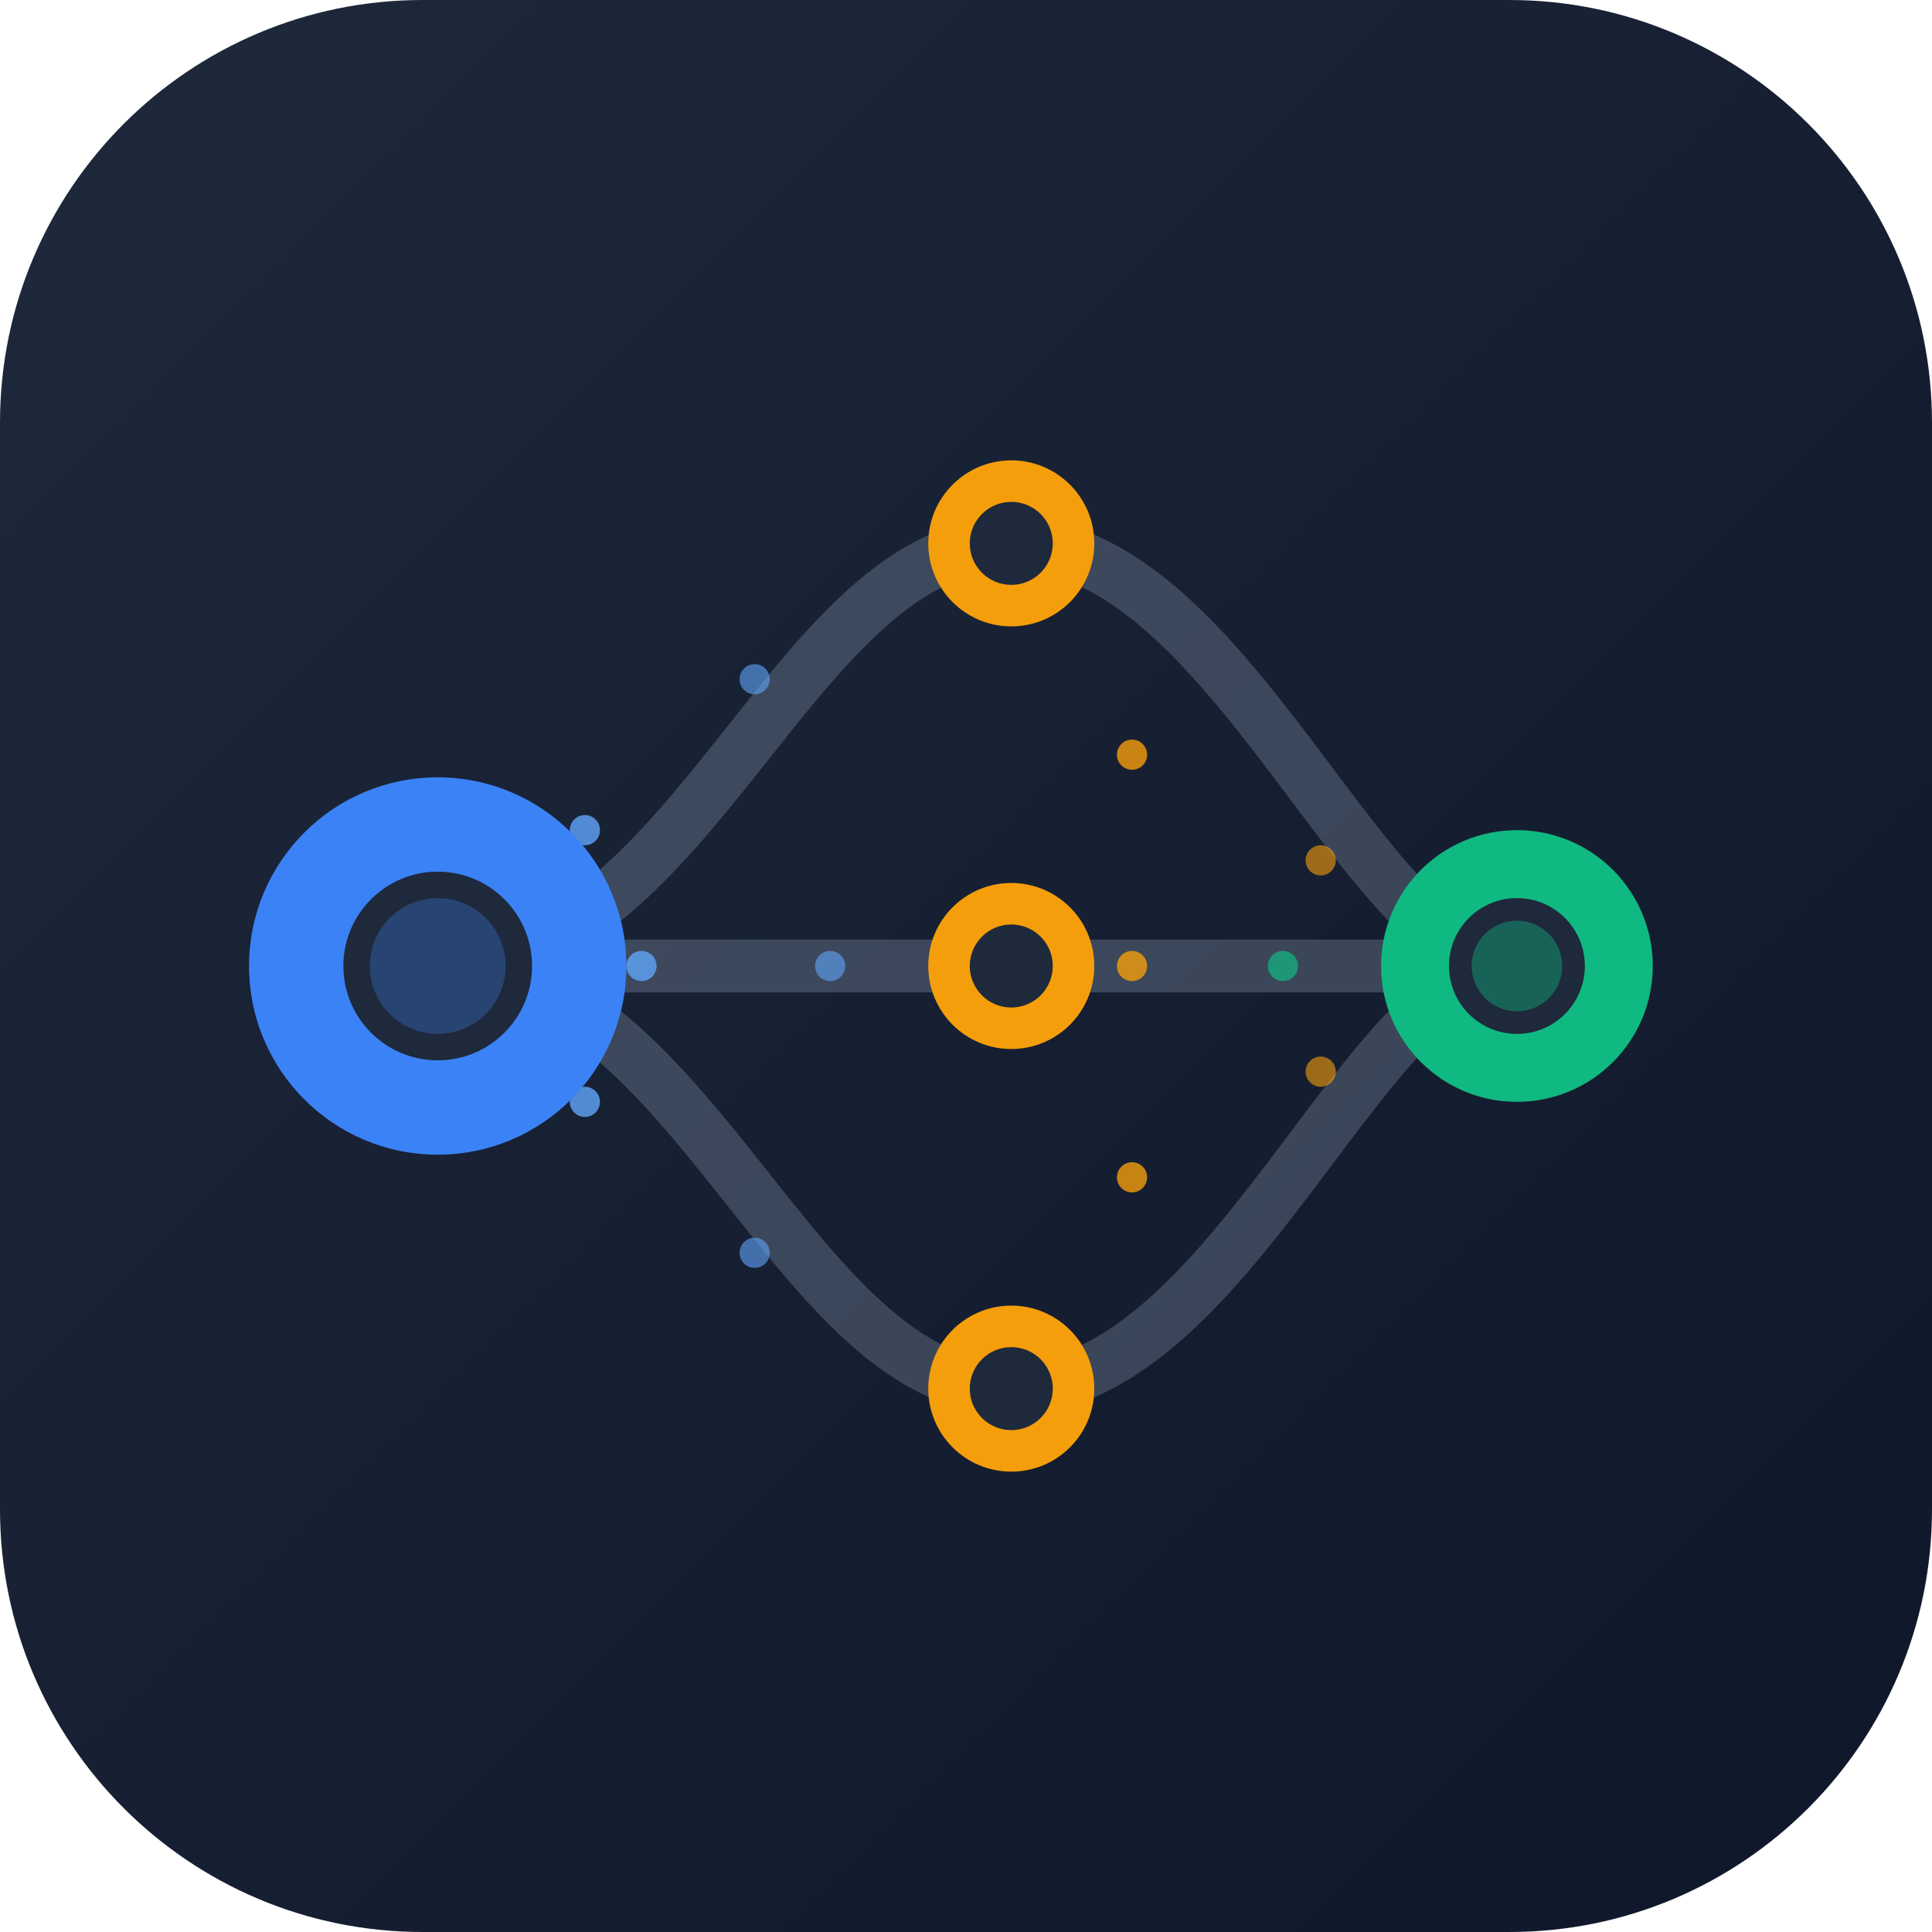
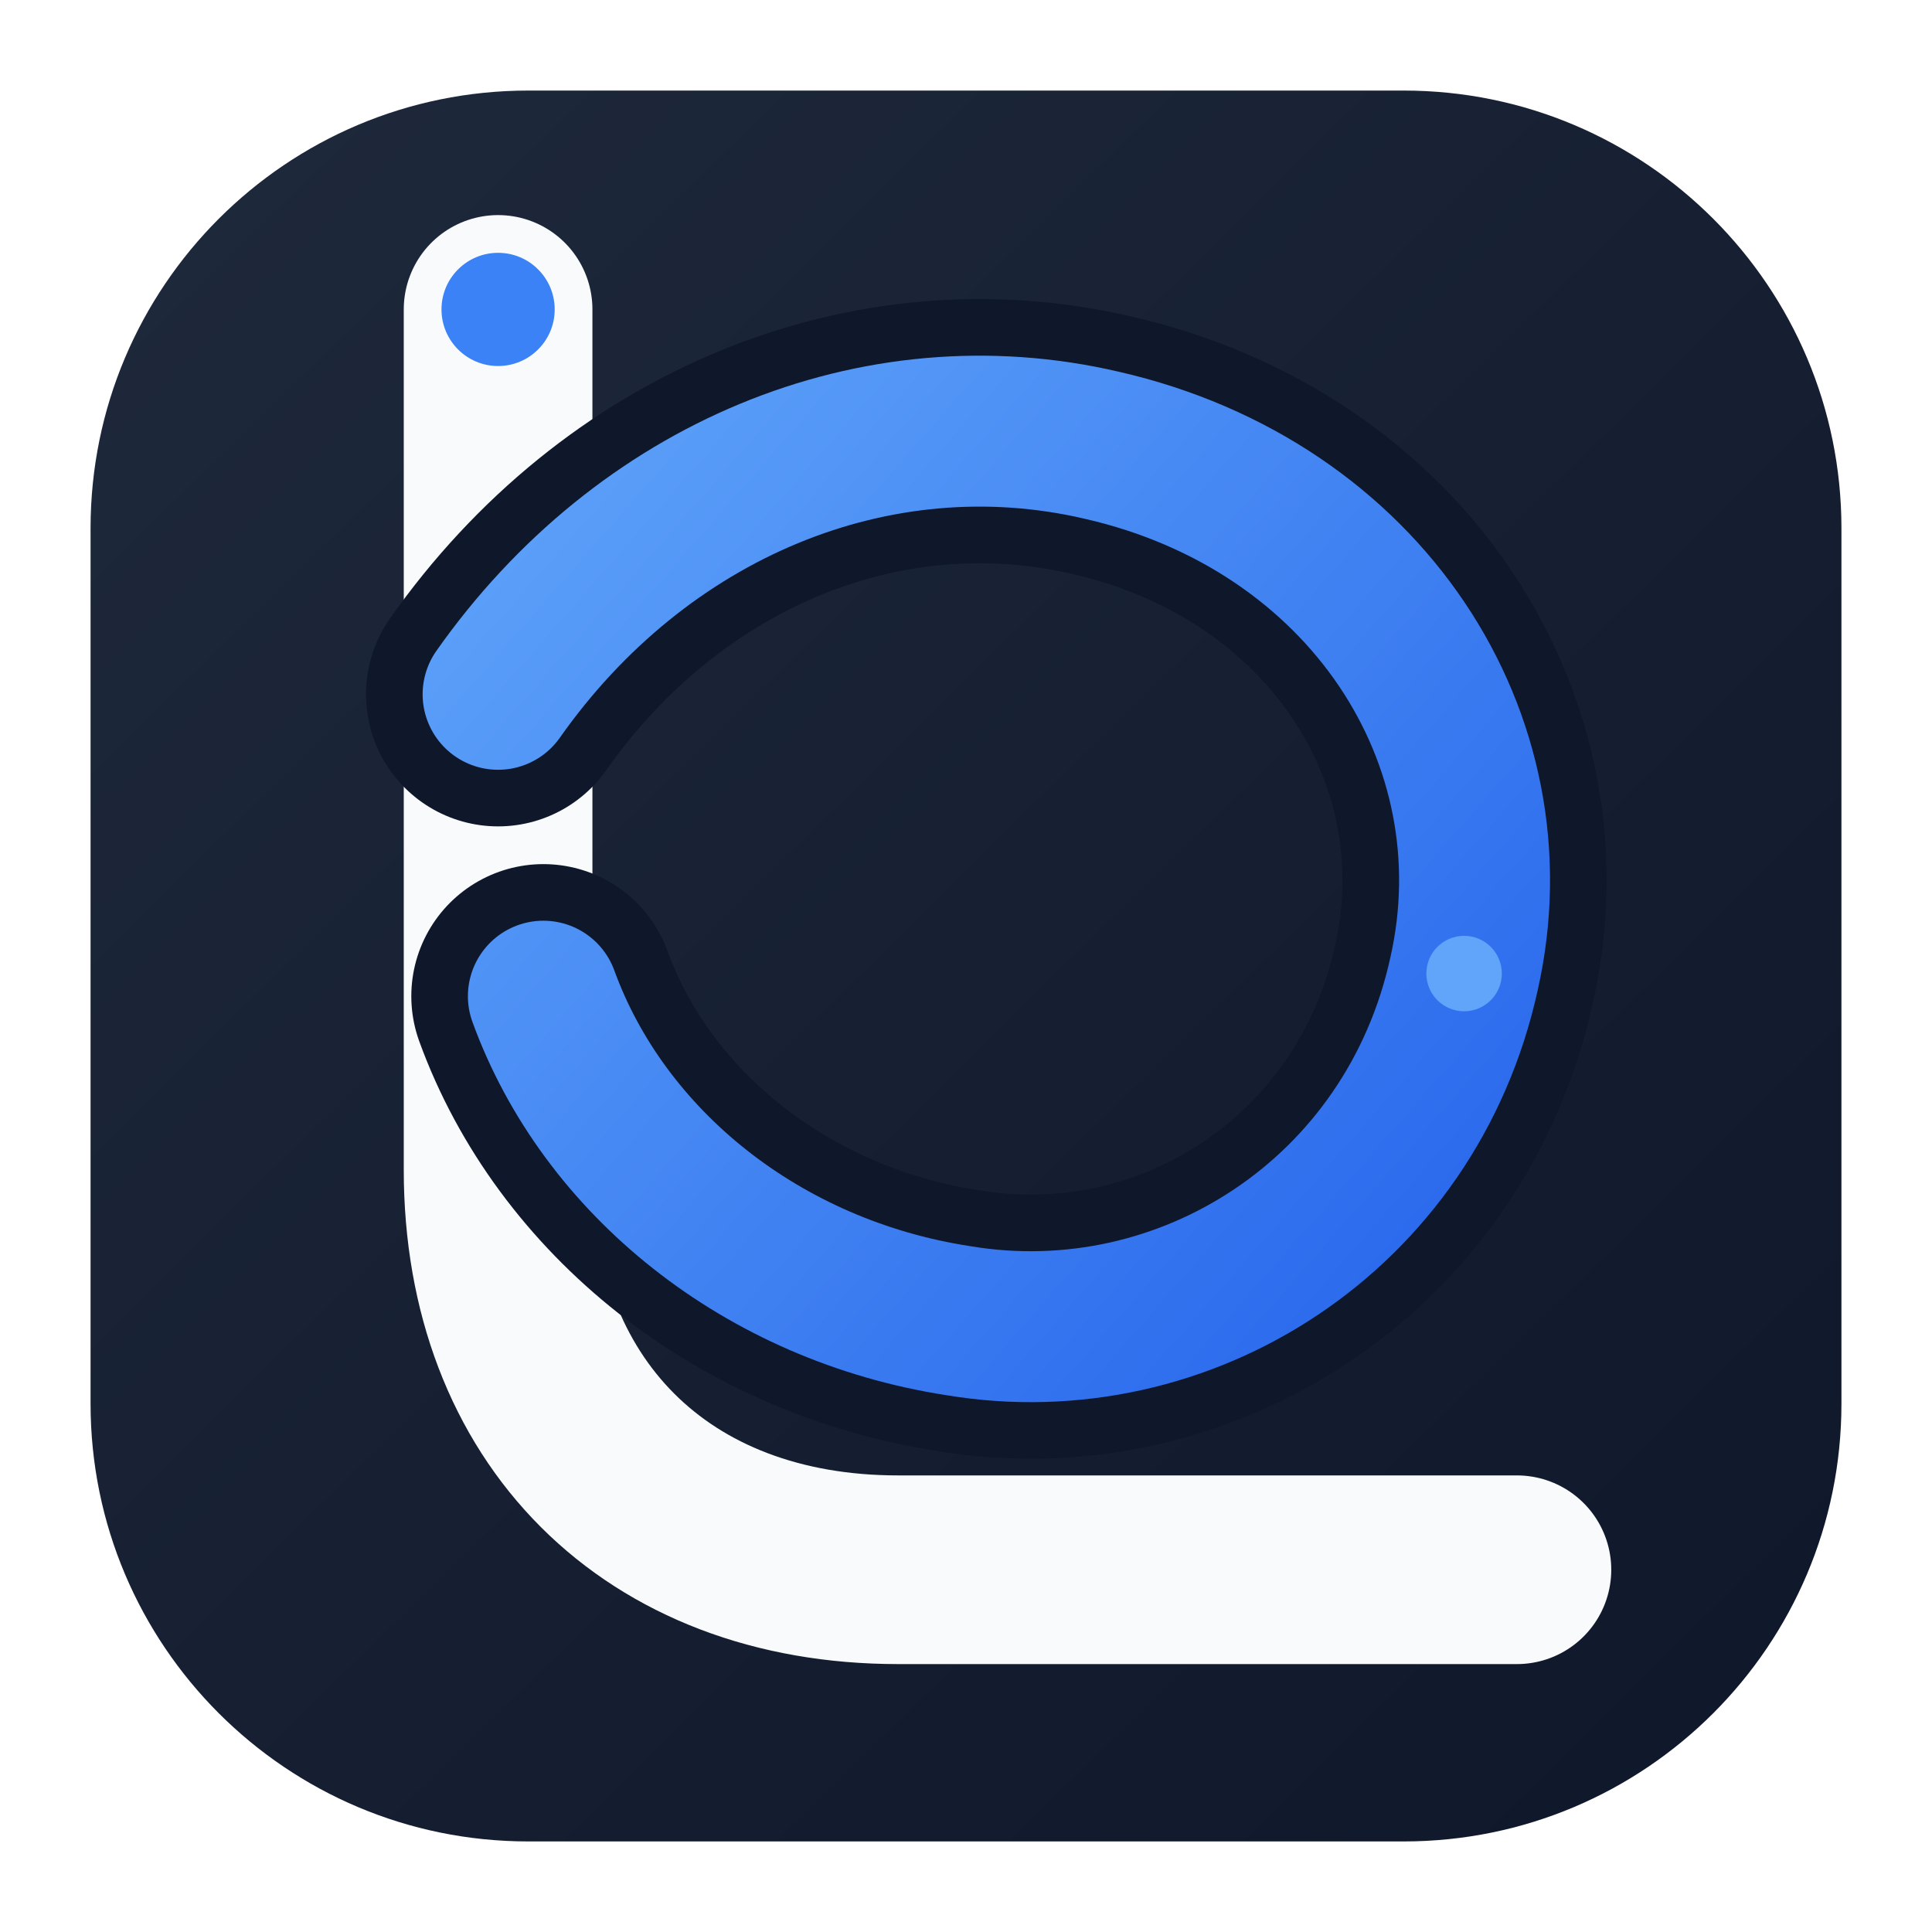
<svg xmlns="http://www.w3.org/2000/svg" width="512" height="512" viewBox="0 0 512 512" fill="none">
  <defs>
-     <linearGradient id="bg" x1="0" y1="0" x2="512" y2="512" gradientUnits="userSpaceOnUse">
-       <stop offset="0%" stop-color="#1e293b" />
-       <stop offset="100%" stop-color="#0f172a" />
+     <linearGradient id="app-bg" x1="28" y1="24" x2="484" y2="488" gradientUnits="userSpaceOnUse">
+       <stop stop-color="#1E293B" />
+       <stop offset="1" stop-color="#0F172A" />
    </linearGradient>
-     <linearGradient id="blue" x1="0" y1="0" x2="100" y2="100" gradientUnits="userSpaceOnUse">
-       <stop offset="0%" stop-color="#60A5FA" />
-       <stop offset="100%" stop-color="#3B82F6" />
-     </linearGradient>
-     <linearGradient id="orange" x1="0" y1="0" x2="50" y2="50" gradientUnits="userSpaceOnUse">
-       <stop offset="0%" stop-color="#FCD34D" />
-       <stop offset="100%" stop-color="#F59E0B" />
-     </linearGradient>
-     <linearGradient id="green" x1="0" y1="0" x2="80" y2="80" gradientUnits="userSpaceOnUse">
-       <stop offset="0%" stop-color="#34D399" />
-       <stop offset="100%" stop-color="#10B981" />
+     <linearGradient id="app-orbit" x1="112" y1="112" x2="402" y2="366" gradientUnits="userSpaceOnUse">
+       <stop stop-color="#60A5FA" />
+       <stop offset="1" stop-color="#2563EB" />
    </linearGradient>
  </defs>
-   <rect width="512" height="512" rx="112" fill="url(#bg)" />
-   <path d="M 116 256 C 184 256, 210 144, 268 144" stroke="#94A3B8" stroke-width="14" stroke-linecap="round" fill="none" stroke-opacity="0.3" />
-   <path d="M 116 256 L 268 256" stroke="#94A3B8" stroke-width="14" stroke-linecap="round" fill="none" stroke-opacity="0.3" />
-   <path d="M 116 256 C 184 256, 210 368, 268 368" stroke="#94A3B8" stroke-width="14" stroke-linecap="round" fill="none" stroke-opacity="0.3" />
-   <path d="M 268 144 C 326 144, 362 256, 402 256" stroke="#94A3B8" stroke-width="14" stroke-linecap="round" fill="none" stroke-opacity="0.3" />
-   <path d="M 268 256 L 402 256" stroke="#94A3B8" stroke-width="14" stroke-linecap="round" fill="none" stroke-opacity="0.3" />
-   <path d="M 268 368 C 326 368, 362 256, 402 256" stroke="#94A3B8" stroke-width="14" stroke-linecap="round" fill="none" stroke-opacity="0.3" />
-   <circle cx="155" cy="220" r="4" fill="#60A5FA" opacity="0.8" />
-   <circle cx="200" cy="180" r="4" fill="#60A5FA" opacity="0.6" />
-   <circle cx="170" cy="256" r="4" fill="#60A5FA" opacity="0.8" />
-   <circle cx="220" cy="256" r="4" fill="#60A5FA" opacity="0.6" />
-   <circle cx="155" cy="292" r="4" fill="#60A5FA" opacity="0.8" />
-   <circle cx="200" cy="332" r="4" fill="#60A5FA" opacity="0.6" />
-   <circle cx="300" cy="200" r="4" fill="#F59E0B" opacity="0.8" />
-   <circle cx="350" cy="228" r="4" fill="#F59E0B" opacity="0.6" />
-   <circle cx="300" cy="256" r="4" fill="#F59E0B" opacity="0.8" />
-   <circle cx="340" cy="256" r="4" fill="#10B981" opacity="0.7" />
-   <circle cx="300" cy="312" r="4" fill="#F59E0B" opacity="0.8" />
-   <circle cx="350" cy="284" r="4" fill="#F59E0B" opacity="0.6" />
-   <circle cx="116" cy="256" r="50" fill="url(#blue)" />
-   <circle cx="116" cy="256" r="25" fill="#1e293b" />
-   <circle cx="116" cy="256" r="18" fill="url(#blue)" opacity="0.3" />
-   <circle cx="268" cy="144" r="22" fill="url(#orange)" />
-   <circle cx="268" cy="144" r="11" fill="#1e293b" />
-   <circle cx="268" cy="256" r="22" fill="url(#orange)" />
-   <circle cx="268" cy="256" r="11" fill="#1e293b" />
-   <circle cx="268" cy="368" r="22" fill="url(#orange)" />
-   <circle cx="268" cy="368" r="11" fill="#1e293b" />
-   <circle cx="402" cy="256" r="36" fill="url(#green)" />
-   <circle cx="402" cy="256" r="18" fill="#1e293b" />
-   <circle cx="402" cy="256" r="12" fill="url(#green)" opacity="0.4" />
+   <rect x="24" y="24" width="464" height="464" rx="116" fill="url(#app-bg)" />
+   <path d="M132 82V310C132 374 174 416 238 416H402" stroke="#F8FAFC" stroke-width="50" stroke-linecap="round" stroke-linejoin="round" />
+   <path d="M132 184C170 130 232 104 292 118C362 134 402 196 388 258C374 322 314 360 254 350C202 342 160 308 144 264" stroke="#0F172A" stroke-width="70" stroke-linecap="round" />
+   <path d="M132 184C170 130 232 104 292 118C362 134 402 196 388 258C374 322 314 360 254 350C202 342 160 308 144 264" stroke="url(#app-orbit)" stroke-width="40" stroke-linecap="round" />
+   <circle cx="132" cy="82" r="15" fill="#3B82F6" />
+   <circle cx="388" cy="258" r="10" fill="#60A5FA" />
</svg>
